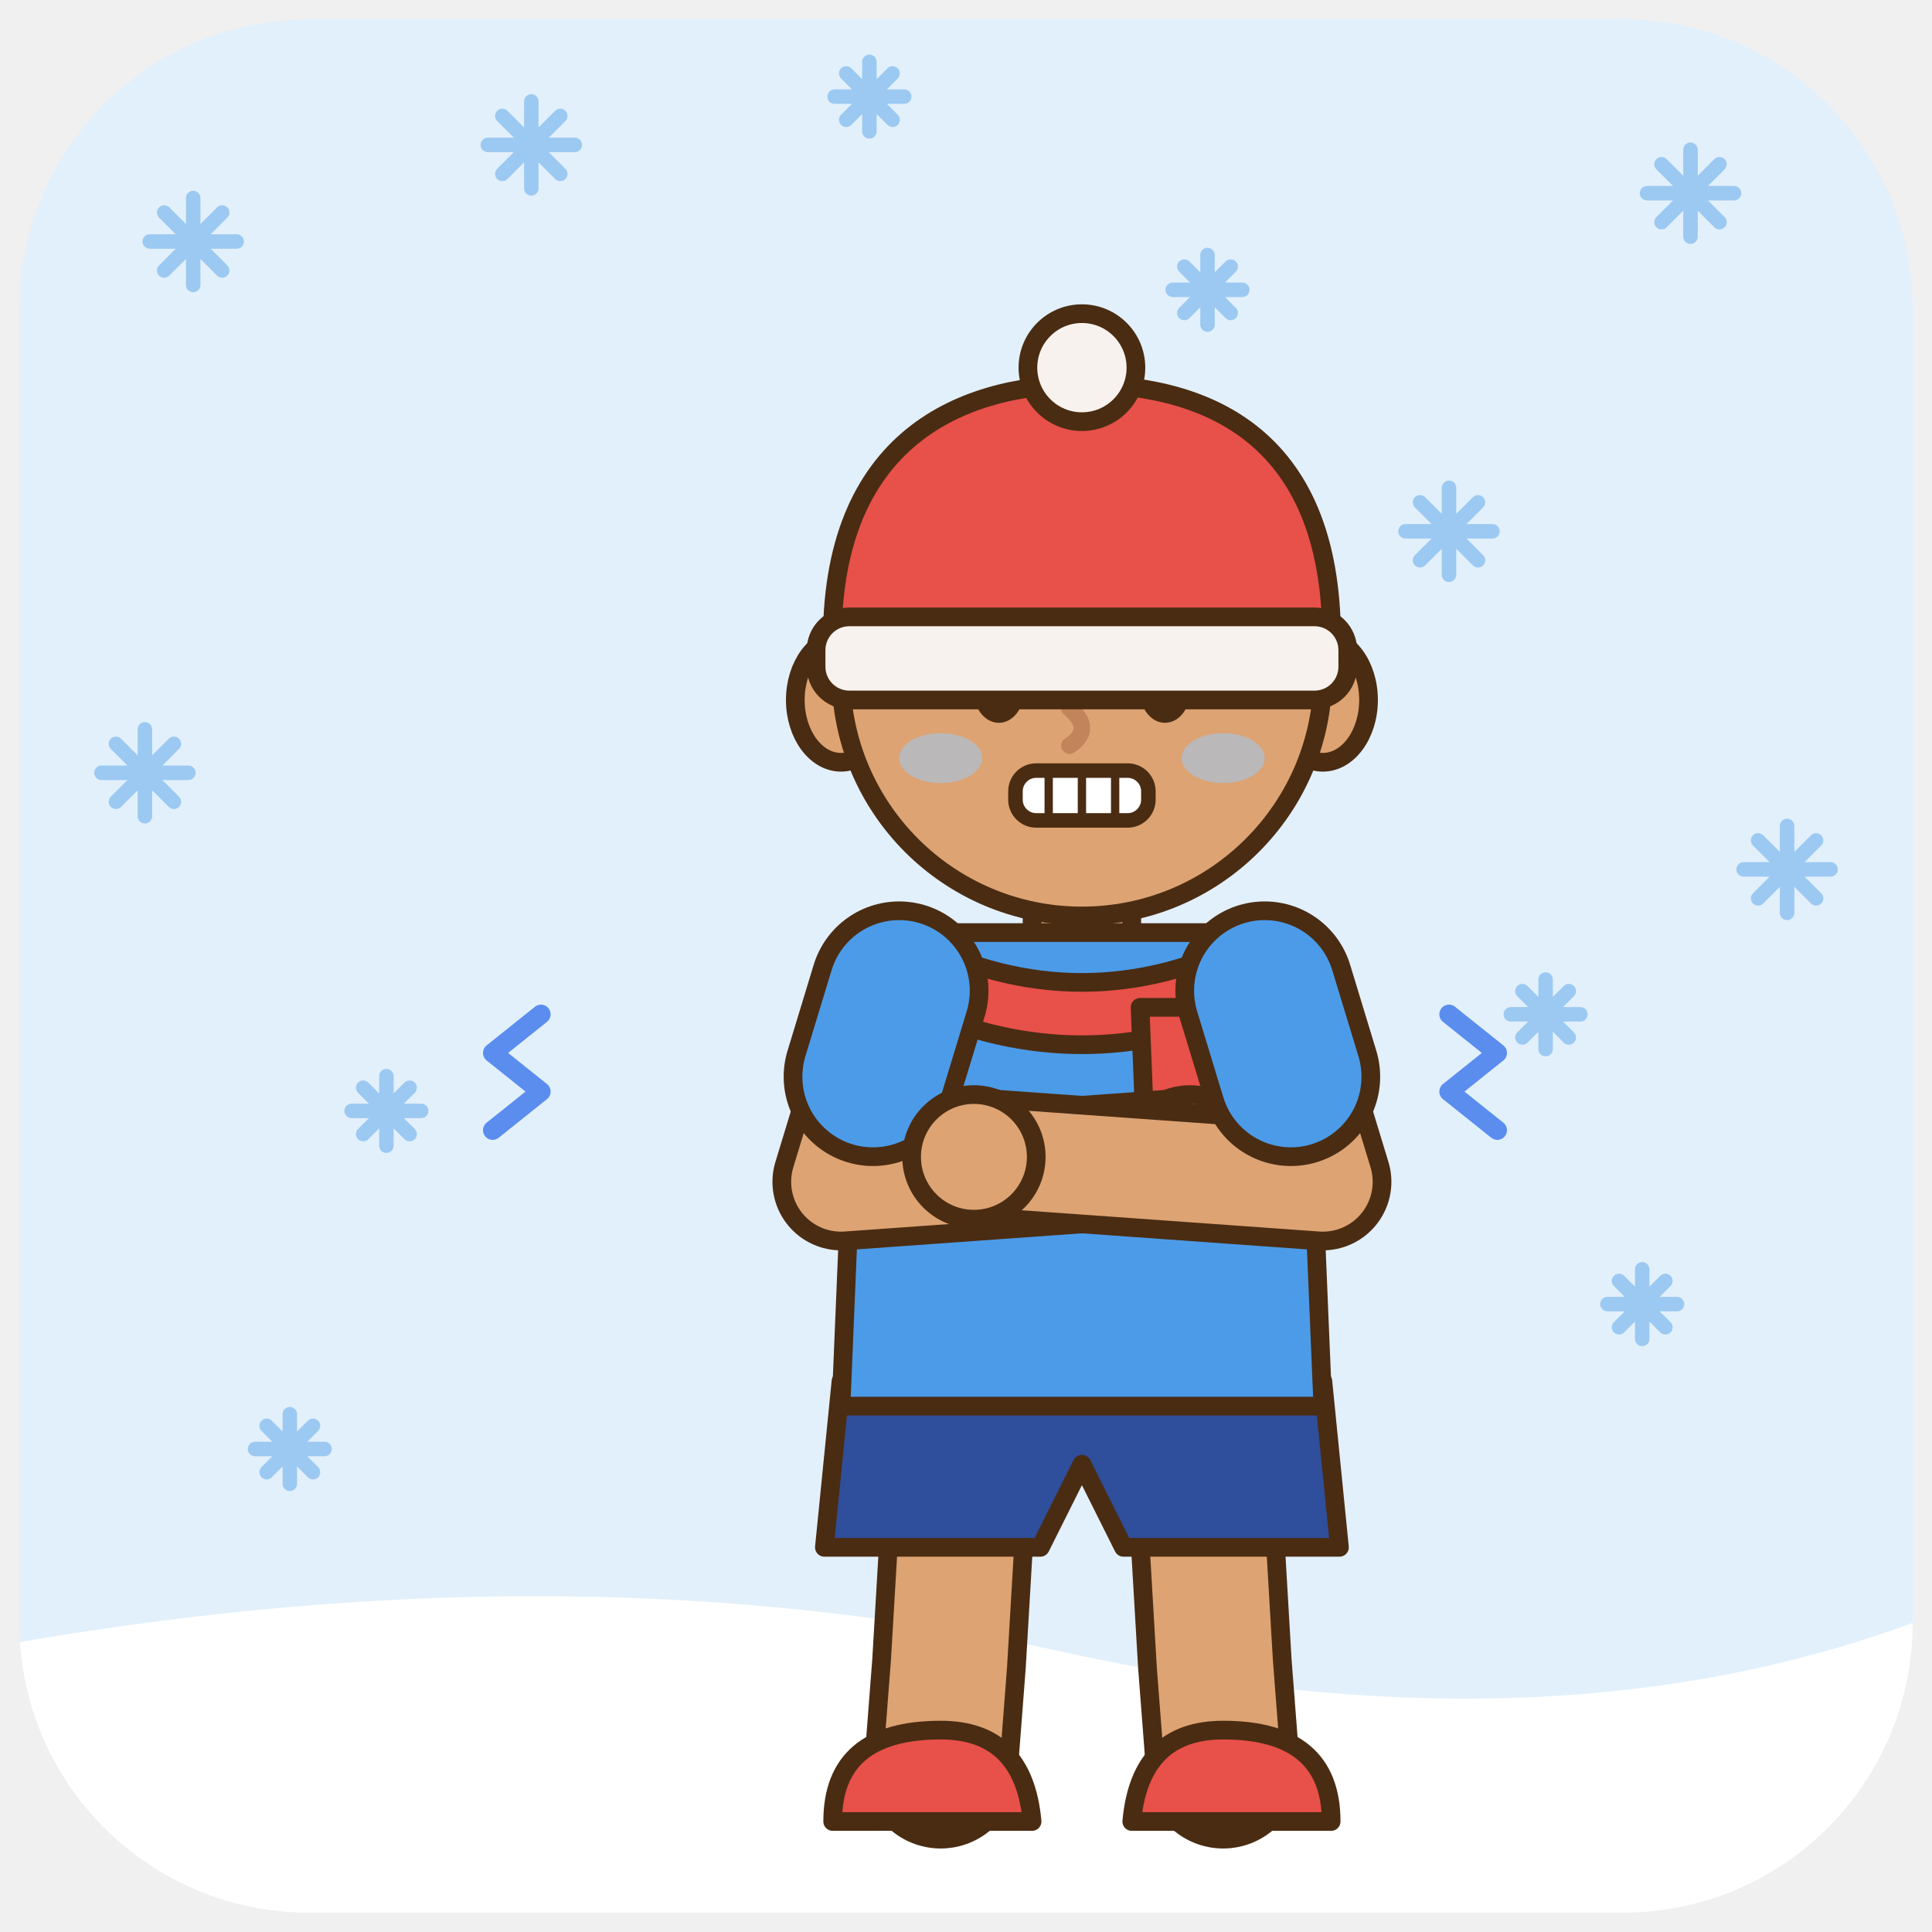
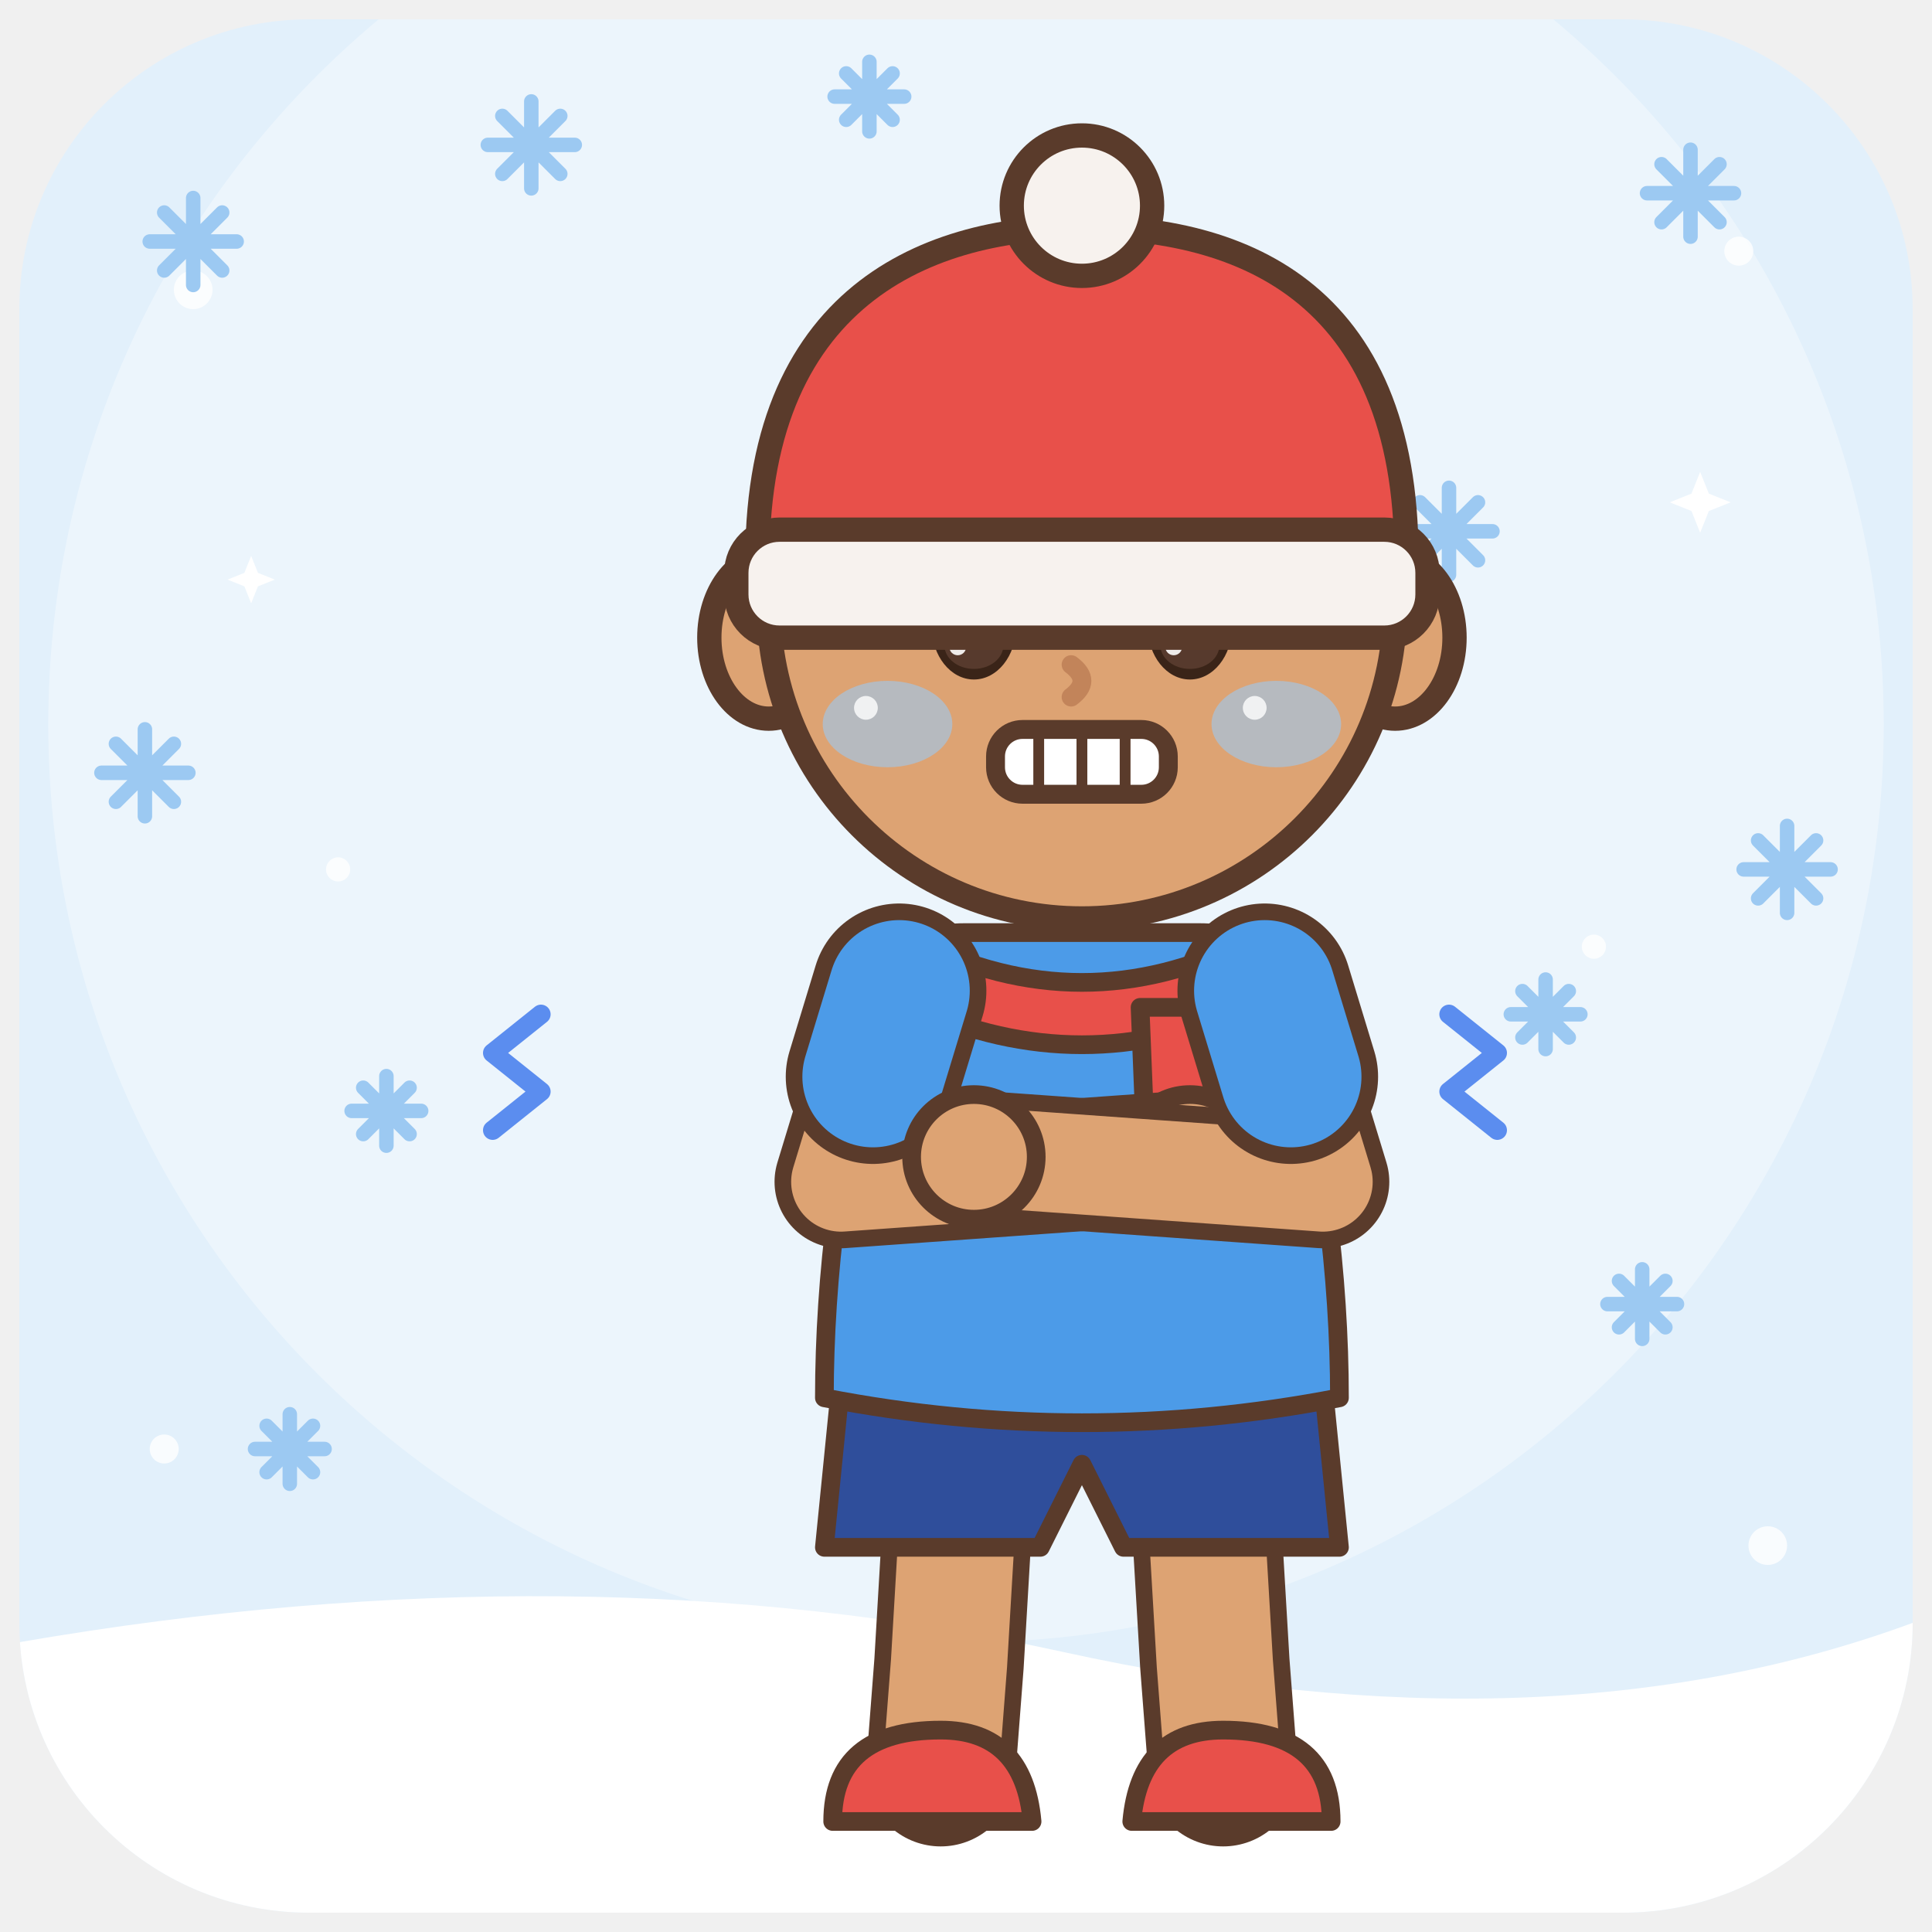
<svg xmlns="http://www.w3.org/2000/svg" viewBox="0 0 512 512">
  <style>.snow { animation: snow 4s linear infinite; }
    .snow.b { animation-delay: -2s; }
    @keyframes snow { 0% { transform: translateY(-30px); opacity: 0 } 15% { opacity: 1 } 85% { opacity: 1 } 100% { transform: translateY(40px); opacity: 0 } }.shiver { animation: shiver .18s linear infinite; }
    @keyframes shiver { 0%,100% { transform: translateX(0) } 50% { transform: translateX(3px) } }
    @media (prefers-reduced-motion: reduce) { * { animation: none !important; } }
  </style>
  <defs>
    <clipPath id="tile">
      <rect x="4" y="4" width="392" height="392" rx="60" />
    </clipPath>
  </defs>
  <g transform="scale(1.28)">
    <g clip-path="url(#tile)">
      <rect x="4" y="4" width="392" height="392" rx="60" fill="#E2F0FB" />
+       <circle cx="200" cy="150" r="190" fill="#fff" opacity="0.35" />
+       <circle cx="40" cy="60" r="4" fill="#fff" opacity="0.8" />
+       <circle cx="360" cy="52" r="3" fill="#fff" opacity="0.8" />
+       <circle cx="34" cy="300" r="3" fill="#fff" opacity="0.8" />
+       <circle cx="366" cy="320" r="4" fill="#fff" opacity="0.8" />
+       <circle cx="70" cy="180" r="2.5" fill="#fff" opacity="0.8" />
+       <circle cx="330" cy="196" r="2.5" fill="#fff" opacity="0.8" />
+       <path d="M352 97.7 L353.8 102.2 L358.3 104 L353.8 105.8 L352 110.3 L350.2 105.8 L345.7 104 L350.2 102.2 Z" fill="#fff" />
+       <path d="M52 115.1 L53.4 118.6 L56.9 120 L53.4 121.4 L52 124.9 L50.6 121.4 L47.1 120 L50.6 118.6 Z" fill="#fff" />
      <path d="M4 340 Q120 320 220 342 T396 336 V396 H4 Z" fill="#fff" />
      <g class="snow">
        <path d="M31 50 H49 M40 41 V59 M34 44 L46 56 M46 44 L34 56" fill="none" stroke="#9CC9F2" stroke-width="3" stroke-linejoin="round" stroke-linecap="round" />
        <path d="M101 30 H119 M110 21 V39 M104 24 L116 36 M116 24 L104 36" fill="none" stroke="#9CC9F2" stroke-width="3" stroke-linejoin="round" stroke-linecap="round" />
        <path d="M341 40 H359 M350 31 V49 M344 34 L356 46 M356 34 L344 46" fill="none" stroke="#9CC9F2" stroke-width="3" stroke-linejoin="round" stroke-linecap="round" />
        <path d="M291 110 H309 M300 101 V119 M294 104 L306 116 M306 104 L294 116" fill="none" stroke="#9CC9F2" stroke-width="3" stroke-linejoin="round" stroke-linecap="round" />
        <path d="M361 180 H379 M370 171 V189 M364 174 L376 186 M376 174 L364 186" fill="none" stroke="#9CC9F2" stroke-width="3" stroke-linejoin="round" stroke-linecap="round" />
        <path d="M21 160 H39 M30 151 V169 M24 154 L36 166 M36 154 L24 166" fill="none" stroke="#9CC9F2" stroke-width="3" stroke-linejoin="round" stroke-linecap="round" />
      </g>
      <g class="snow b">
        <path d="M332.8 270 H347.2 M340 262.8 V277.2 M335.2 265.2 L344.8 274.8 M344.8 265.2 L335.2 274.8" fill="none" stroke="#9CC9F2" stroke-width="3" stroke-linejoin="round" stroke-linecap="round" />
        <path d="M52.8 300 H67.2 M60 292.8 V307.2 M55.2 295.2 L64.8 304.8 M64.8 295.2 L55.2 304.8" fill="none" stroke="#9CC9F2" stroke-width="3" stroke-linejoin="round" stroke-linecap="round" />
        <path d="M242.8 60 H257.2 M250 52.8 V67.2 M245.2 55.2 L254.8 64.8 M254.8 55.2 L245.2 64.8" fill="none" stroke="#9CC9F2" stroke-width="3" stroke-linejoin="round" stroke-linecap="round" />
        <path d="M172.8 20 H187.2 M180 12.8 V27.2 M175.2 15.2 L184.8 24.8 M184.8 15.2 L175.2 24.8" fill="none" stroke="#9CC9F2" stroke-width="3" stroke-linejoin="round" stroke-linecap="round" />
        <path d="M312.8 210 H327.2 M320 202.8 V217.2 M315.2 205.2 L324.8 214.8 M324.8 205.2 L315.2 214.8" fill="none" stroke="#9CC9F2" stroke-width="3" stroke-linejoin="round" stroke-linecap="round" />
        <path d="M72.8 230 H87.2 M80 222.8 V237.2 M75.2 225.2 L84.8 234.8 M84.8 225.2 L75.2 234.8" fill="none" stroke="#9CC9F2" stroke-width="3" stroke-linejoin="round" stroke-linecap="round" />
      </g>
      <g class="shiver">
        <g transform="translate(52 40) scale(0.86)">
          <g transform="translate(0 0)">
-             <path d="M170 320 L168 354 L166 380" fill="none" stroke="#4A2C12" stroke-width="37" stroke-linejoin="round" stroke-linecap="round" />
+             <path d="M170 320 L168 354 L166 380" fill="none" stroke="#5A3B2B" stroke-width="36" stroke-linejoin="round" stroke-linecap="round" />
            <path d="M170 320 L168 354 L166 380" fill="none" stroke="#DDA373" stroke-width="28" stroke-linejoin="round" stroke-linecap="round" />
-             <path d="M230 320 L232 354 L234 380" fill="none" stroke="#4A2C12" stroke-width="37" stroke-linejoin="round" stroke-linecap="round" />
+             <path d="M230 320 L232 354 L234 380" fill="none" stroke="#5A3B2B" stroke-width="36" stroke-linejoin="round" stroke-linecap="round" />
            <path d="M230 320 L232 354 L234 380" fill="none" stroke="#DDA373" stroke-width="28" stroke-linejoin="round" stroke-linecap="round" />
-             <path d="M140 392 Q140 370 166 370 Q186 370 188 392 Z" fill="#E8504A" stroke="#4A2C12" stroke-width="4.5" stroke-linejoin="round" stroke-linecap="round" />
-             <path d="M212 392 Q214 370 234 370 Q260 370 260 392 Z" fill="#E8504A" stroke="#4A2C12" stroke-width="4.5" stroke-linejoin="round" stroke-linecap="round" />
-             <path d="M142 286 L258 286 L262 326 L210 326 L200 306 L190 326 L138 326 Z" fill="#2F4E9B" stroke="#4A2C12" stroke-width="4.5" stroke-linejoin="round" stroke-linecap="round" />
+             <path d="M140 392 Q140 370 166 370 Q186 370 188 392 Z" fill="#E8504A" stroke="#5A3B2B" stroke-width="4.5" stroke-linejoin="round" stroke-linecap="round" />
+             <path d="M212 392 Q214 370 234 370 Q260 370 260 392 Z" fill="#E8504A" stroke="#5A3B2B" stroke-width="4.5" stroke-linejoin="round" stroke-linecap="round" />
+             <path d="M142 286 L258 286 L262 326 L210 326 L200 306 L190 326 L138 326 Z" fill="#2F4E9B" stroke="#5A3B2B" stroke-width="4.5" stroke-linejoin="round" stroke-linecap="round" />
            <rect x="188" y="160" width="24" height="30" rx="0" fill="#DDA373" />
-             <path d="M188 160 V190 M212 160 V190" fill="none" stroke="#4A2C12" stroke-width="4.5" stroke-linejoin="round" stroke-linecap="round" />
-             <path d="M146 196 Q148 180 166 178 L234 178 Q252 180 254 196 L258 292 L142 292 Z" fill="#4C9BE8" stroke="#4A2C12" stroke-width="4.5" stroke-linejoin="round" stroke-linecap="round" />
-             <path d="M160 180 Q200 200 240 180 L240 196 Q200 214 160 196 Z" fill="#E8504A" stroke="#4A2C12" stroke-width="4.5" stroke-linejoin="round" stroke-linecap="round" />
-             <path d="M214 196 L230 196 L234 244 L216 246 Z" fill="#E8504A" stroke="#4A2C12" stroke-width="4.5" stroke-linejoin="round" stroke-linecap="round" />
+             <path d="M188 160 V190 M212 160 V190" fill="none" stroke="#5A3B2B" stroke-width="4.5" stroke-linejoin="round" stroke-linecap="round" />
+             <path d="M150 196 Q150 178 172 178 L228 178 Q250 178 250 196 Q262 246 262 290 Q200 302 138 290 Q138 246 150 196 Z" fill="#4C9BE8" stroke="#5A3B2B" stroke-width="4.5" stroke-linejoin="round" stroke-linecap="round" />
+             <path d="M160 180 Q200 200 240 180 L240 196 Q200 214 160 196 Z" fill="#E8504A" stroke="#5A3B2B" stroke-width="4.5" stroke-linejoin="round" stroke-linecap="round" />
+             <path d="M214 196 L230 196 L234 244 L216 246 Z" fill="#E8504A" stroke="#5A3B2B" stroke-width="4.5" stroke-linejoin="round" stroke-linecap="round" />
            <g class="arm-l">
-               <path d="M156 192 L142 238 L226 232" fill="none" stroke="#4A2C12" stroke-width="33" stroke-linejoin="round" stroke-linecap="round" />
+               <path d="M156 192 L142 238 L226 232" fill="none" stroke="#5A3B2B" stroke-width="32" stroke-linejoin="round" stroke-linecap="round" />
              <path d="M156 192 L142 238 L226 232" fill="none" stroke="#DDA373" stroke-width="24" stroke-linejoin="round" stroke-linecap="round" />
-               <path d="M156 192 L149.7 212.7" fill="none" stroke="#4A2C12" stroke-width="43" stroke-linejoin="round" stroke-linecap="round" />
+               <path d="M156 192 L149.7 212.7" fill="none" stroke="#5A3B2B" stroke-width="42" stroke-linejoin="round" stroke-linecap="round" />
              <path d="M156 192 L149.7 212.7" fill="none" stroke="#4C9BE8" stroke-width="34" stroke-linejoin="round" stroke-linecap="round" />
-               <circle cx="226" cy="232" r="15" fill="#DDA373" stroke="#4A2C12" stroke-width="4.5" stroke-linejoin="round" stroke-linecap="round" />
+               <circle cx="226" cy="232" r="15" fill="#DDA373" stroke="#5A3B2B" stroke-width="4.5" stroke-linejoin="round" stroke-linecap="round" />
            </g>
            <g class="arm-r">
-               <path d="M244 192 L258 238 L174 232" fill="none" stroke="#4A2C12" stroke-width="33" stroke-linejoin="round" stroke-linecap="round" />
+               <path d="M244 192 L258 238 L174 232" fill="none" stroke="#5A3B2B" stroke-width="32" stroke-linejoin="round" stroke-linecap="round" />
              <path d="M244 192 L258 238 L174 232" fill="none" stroke="#DDA373" stroke-width="24" stroke-linejoin="round" stroke-linecap="round" />
-               <path d="M244 192 L250.3 212.7" fill="none" stroke="#4A2C12" stroke-width="43" stroke-linejoin="round" stroke-linecap="round" />
+               <path d="M244 192 L250.3 212.7" fill="none" stroke="#5A3B2B" stroke-width="42" stroke-linejoin="round" stroke-linecap="round" />
              <path d="M244 192 L250.3 212.7" fill="none" stroke="#4C9BE8" stroke-width="34" stroke-linejoin="round" stroke-linecap="round" />
-               <circle cx="174" cy="232" r="15" fill="#DDA373" stroke="#4A2C12" stroke-width="4.5" stroke-linejoin="round" stroke-linecap="round" />
+               <circle cx="174" cy="232" r="15" fill="#DDA373" stroke="#5A3B2B" stroke-width="4.5" stroke-linejoin="round" stroke-linecap="round" />
            </g>
            <g class="head" transform="translate(0 0) rotate(0 200 170)">
-               <ellipse cx="142" cy="122" rx="11" ry="15" fill="#DDA373" stroke="#4A2C12" stroke-width="4.5" stroke-linejoin="round" stroke-linecap="round" />
-               <ellipse cx="258" cy="122" rx="11" ry="15" fill="#DDA373" stroke="#4A2C12" stroke-width="4.5" stroke-linejoin="round" stroke-linecap="round" />
-               <circle cx="200" cy="116" r="58" fill="#DDA373" stroke="#4A2C12" stroke-width="4.5" stroke-linejoin="round" stroke-linecap="round" />
-               <ellipse cx="166" cy="136" rx="10" ry="6" fill="#9CC9F2" opacity="0.55" class="blush" />
-               <ellipse cx="234" cy="136" rx="10" ry="6" fill="#9CC9F2" opacity="0.55" class="blush" />
-               <path d="M197 124 q6 5 0 9" fill="none" stroke="#C2845A" stroke-width="4" stroke-linejoin="round" stroke-linecap="round" />
-               <path d="M168 104 L190 100" fill="none" stroke="#4A2C12" stroke-width="5" stroke-linejoin="round" stroke-linecap="round" />
-               <path d="M210 100 L232 104" fill="none" stroke="#4A2C12" stroke-width="5" stroke-linejoin="round" stroke-linecap="round" />
-               <ellipse cx="180" cy="120" rx="6" ry="7.5" fill="#4A2C12" />
-               <ellipse cx="220" cy="120" rx="6" ry="7.5" fill="#4A2C12" />
-               <circle cx="182" cy="117" r="2.4" fill="#fff" />
-               <circle cx="222" cy="117" r="2.4" fill="#fff" />
-               <rect x="184" y="139" width="32" height="12" rx="5" fill="#fff" stroke="#4A2C12" stroke-width="3.5" stroke-linejoin="round" stroke-linecap="round" />
-               <path d="M192 139 V151 M200 139 V151 M208 139 V151" fill="none" stroke="#4A2C12" stroke-width="2" stroke-linejoin="round" stroke-linecap="round" />
-               <path d="M140 112 C138 60 170 46 200 46 C232 46 262 60 260 112 Z" fill="#E8504A" stroke="#4A2C12" stroke-width="4.5" stroke-linejoin="round" stroke-linecap="round" />
-               <rect x="136" y="102" width="128" height="20" rx="8" fill="#F7F2EE" stroke="#4A2C12" stroke-width="4.5" stroke-linejoin="round" stroke-linecap="round" />
-               <circle cx="200" cy="42" r="13" fill="#F7F2EE" stroke="#4A2C12" stroke-width="4.5" stroke-linejoin="round" stroke-linecap="round" />
+               <g transform="translate(200 172) scale(1.3) translate(-200 -172)">
+                 <ellipse cx="142" cy="122" rx="11" ry="15" fill="#DDA373" stroke="#5A3B2B" stroke-width="4.5" stroke-linejoin="round" stroke-linecap="round" />
+                 <ellipse cx="258" cy="122" rx="11" ry="15" fill="#DDA373" stroke="#5A3B2B" stroke-width="4.5" stroke-linejoin="round" stroke-linecap="round" />
+                 <circle cx="200" cy="116" r="58" fill="#DDA373" stroke="#5A3B2B" stroke-width="4.5" stroke-linejoin="round" stroke-linecap="round" />
+                 <ellipse cx="164" cy="138" rx="12" ry="8" fill="#9CC9F2" opacity="0.6" class="blush" />
+                 <ellipse cx="236" cy="138" rx="12" ry="8" fill="#9CC9F2" opacity="0.6" class="blush" />
+                 <circle cx="160" cy="135" r="2.2" fill="#fff" opacity="0.8" />
+                 <circle cx="232" cy="135" r="2.2" fill="#fff" opacity="0.8" />
+                 <path d="M198 127 q4 3 0 6" fill="none" stroke="#C2845A" stroke-width="3.5" stroke-linejoin="round" stroke-linecap="round" />
+                 <path d="M168 104 L190 100" fill="none" stroke="#5A3B2B" stroke-width="5" stroke-linejoin="round" stroke-linecap="round" />
+                 <path d="M210 100 L232 104" fill="none" stroke="#5A3B2B" stroke-width="5" stroke-linejoin="round" stroke-linecap="round" />
+                 <ellipse cx="180" cy="120" rx="7.8" ry="9.75" fill="#3A2418" />
+                 <ellipse cx="180" cy="123.4" rx="5.46" ry="4.388" fill="#6B4A3A" opacity="0.6" />
+                 <circle cx="182.5" cy="116.5" r="3.276" fill="#fff" />
+                 <circle cx="177" cy="123.7" r="1.56" fill="#fff" opacity="0.9" />
+                 <ellipse cx="220" cy="120" rx="7.8" ry="9.75" fill="#3A2418" />
+                 <ellipse cx="220" cy="123.4" rx="5.46" ry="4.388" fill="#6B4A3A" opacity="0.6" />
+                 <circle cx="222.5" cy="116.5" r="3.276" fill="#fff" />
+                 <circle cx="217" cy="123.7" r="1.56" fill="#fff" opacity="0.9" />
+                 <rect x="184" y="139" width="32" height="12" rx="5" fill="#fff" stroke="#5A3B2B" stroke-width="3.5" stroke-linejoin="round" stroke-linecap="round" />
+                 <path d="M192 139 V151 M200 139 V151 M208 139 V151" fill="none" stroke="#5A3B2B" stroke-width="2" stroke-linejoin="round" stroke-linecap="round" />
+                 <path d="M140 112 C138 60 170 46 200 46 C232 46 262 60 260 112 Z" fill="#E8504A" stroke="#5A3B2B" stroke-width="4.5" stroke-linejoin="round" stroke-linecap="round" />
+                 <rect x="136" y="102" width="128" height="20" rx="8" fill="#F7F2EE" stroke="#5A3B2B" stroke-width="4.5" stroke-linejoin="round" stroke-linecap="round" />
+                 <circle cx="200" cy="42" r="13" fill="#F7F2EE" stroke="#5A3B2B" stroke-width="4.5" stroke-linejoin="round" stroke-linecap="round" />
+               </g>
            </g>
          </g>
        </g>
      </g>
      <path d="M112 210 l-10 8 l10 8 l-10 8 M300 210 l10 8 l-10 8 l10 8" fill="none" stroke="#5B8DEF" stroke-width="4" stroke-linejoin="round" stroke-linecap="round" />
    </g>
  </g>
</svg>
